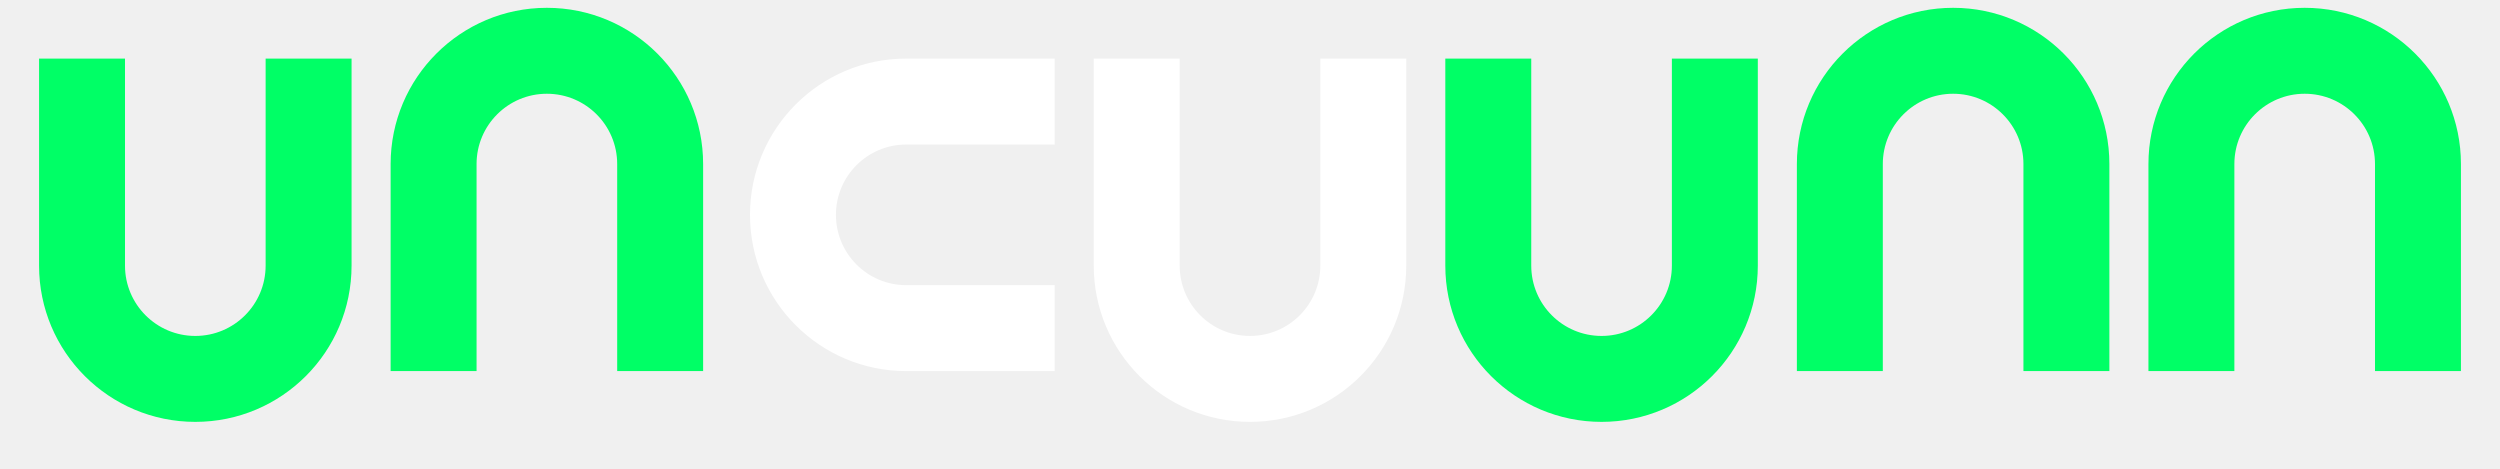
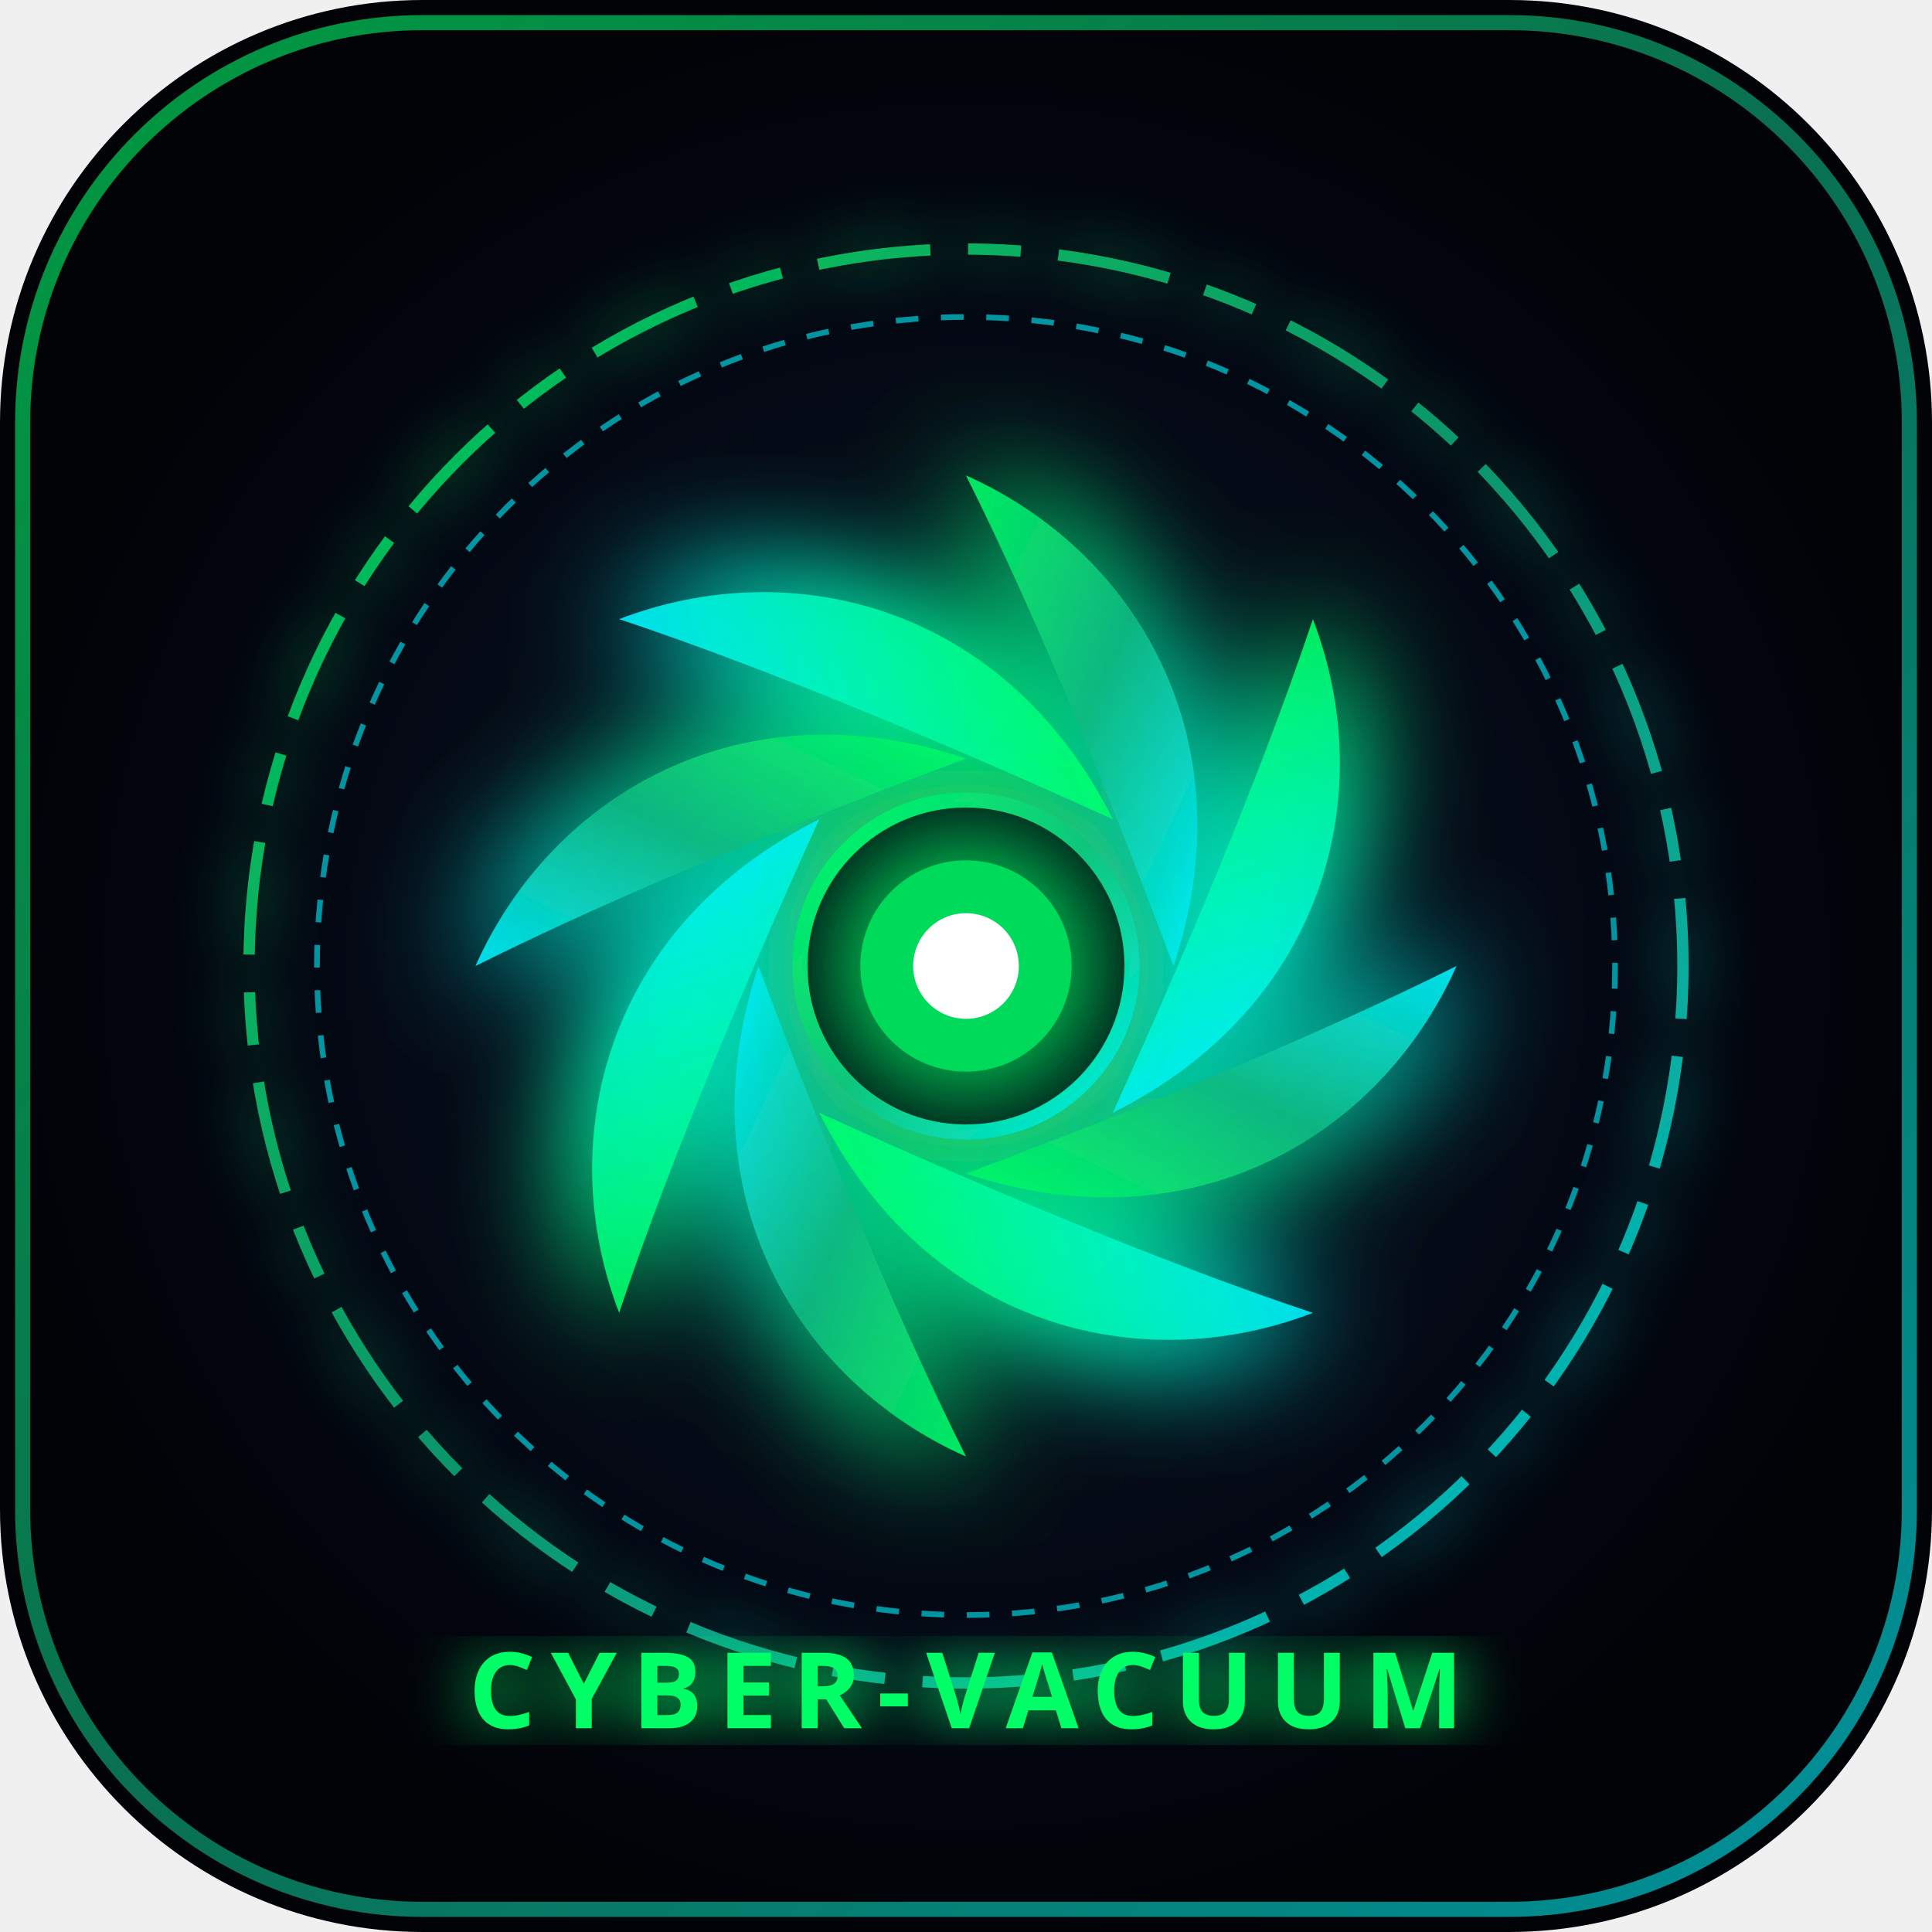
- <svg xmlns="http://www.w3.org/2000/svg" viewBox="0 0 640 120" fill="none">
-   <path d="M 10 15 L 32 15 L 32 68 A 18 18 0 0 0 68 68 L 68 15 L 90 15 L 90 68 A 40 40 0 0 1 10 68 Z" fill="#00ff66" />
-   <path d="M 100 95 L 122 95 L 122 42 A 18 18 0 0 1 158 42 L 158 95 L 180 95 L 180 42 A 40 40 0 0 0 100 42 Z" fill="#00ff66" />
-   <path d="M 270 15 L 270 37 L 232 37 A 18 18 0 0 0 232 73 L 270 73 L 270 95 L 232 95 A 40 40 0 0 1 232 15 Z" fill="#ffffff" />
-   <path d="M 280 15 L 302 15 L 302 68 A 18 18 0 0 0 338 68 L 338 15 L 360 15 L 360 68 A 40 40 0 0 1 280 68 Z" fill="#ffffff" />
-   <path d="M 370 15 L 392 15 L 392 68 A 18 18 0 0 0 428 68 L 428 15 L 450 15 L 450 68 A 40 40 0 0 1 370 68 Z" fill="#00ff66" />
-   <path d="M 460 95 L 482 95 L 482 42 A 18 18 0 0 1 518 42 L 518 95 L 540 95 L 540 42 A 40 40 0 0 0 460 42 Z" fill="#00ff66" />
-   <path d="M 550 95 L 572 95 L 572 42 A 18 18 0 0 1 608 42 L 608 95 L 630 95 L 630 42 A 40 40 0 0 0 550 42 Z" fill="#00ff66" />
+ <svg xmlns="http://www.w3.org/2000/svg" viewBox="0 0 512 512" width="100%" height="100%">
+   <defs>
+     <radialGradient id="bgGrad" cx="50%" cy="50%" r="50%" fx="50%" fy="50%">
+       <stop offset="0%" stop-color="#0a1826" />
+       <stop offset="70%" stop-color="#030712" />
+       <stop offset="100%" stop-color="#010307" />
+     </radialGradient>
+     <linearGradient id="neonEmerald" x1="0%" y1="0%" x2="100%" y2="100%">
+       <stop offset="0%" stop-color="#00ff66" />
+       <stop offset="50%" stop-color="#10b981" />
+       <stop offset="100%" stop-color="#00f0ff" />
+     </linearGradient>
+     <linearGradient id="neonCyan" x1="100%" y1="0%" x2="0%" y2="100%">
+       <stop offset="0%" stop-color="#00f0ff" />
+       <stop offset="100%" stop-color="#00ff66" />
+     </linearGradient>
+     <filter id="glowFilter" x="-20%" y="-20%" width="140%" height="140%">
+       <feGaussianBlur stdDeviation="8" result="blur" />
+       <feMerge>
+         <feMergeNode in="blur" />
+         <feMergeNode in="SourceGraphic" />
+       </feMerge>
+     </filter>
+     <filter id="intenseGlow" x="-50%" y="-50%" width="200%" height="200%">
+       <feGaussianBlur stdDeviation="16" result="blur1" />
+       <feGaussianBlur stdDeviation="6" result="blur2" />
+       <feMerge>
+         <feMergeNode in="blur1" />
+         <feMergeNode in="blur2" />
+         <feMergeNode in="SourceGraphic" />
+       </feMerge>
+     </filter>
+   </defs>
+   <rect width="512" height="512" rx="112" fill="url(#bgGrad)" />
+   <rect width="500" height="500" x="6" y="6" rx="106" fill="none" stroke="url(#neonEmerald)" stroke-width="4" stroke-opacity="0.6" />
+   <circle cx="256" cy="256" r="190" fill="none" stroke="url(#neonEmerald)" stroke-width="3" stroke-dasharray="14 10 30 10" filter="url(#glowFilter)" opacity="0.8" />
+   <circle cx="256" cy="256" r="172" fill="none" stroke="#00f0ff" stroke-width="1.5" stroke-dasharray="6 6" opacity="0.6" />
+   <g transform="translate(256, 256)" filter="url(#intenseGlow)">
+     <path d="M 0 -130 C 45 -110 75 -60 55 0 C 40 -40 20 -90 0 -130 Z" fill="url(#neonEmerald)" opacity="0.9" />
+     <path d="M 130 0 C 110 45 60 75 0 55 C 40 40 90 20 130 0 Z" fill="url(#neonCyan)" opacity="0.9" transform="rotate(45)" />
+     <path d="M 0 130 C -45 110 -75 60 -55 0 C -40 40 -20 90 0 130 Z" fill="url(#neonEmerald)" opacity="0.9" transform="rotate(90)" />
+     <path d="M -130 0 C -110 -45 -60 -75 0 -55 C -40 -40 -90 -20 -130 0 Z" fill="url(#neonCyan)" opacity="0.9" transform="rotate(135)" />
+     <path d="M 0 -130 C 45 -110 75 -60 55 0 C 40 -40 20 -90 0 -130 Z" fill="url(#neonEmerald)" opacity="0.9" transform="rotate(180)" />
+     <path d="M 130 0 C 110 45 60 75 0 55 C 40 40 90 20 130 0 Z" fill="url(#neonCyan)" opacity="0.9" transform="rotate(225)" />
+     <path d="M 0 130 C -45 110 -75 60 -55 0 C -40 40 -20 90 0 130 Z" fill="url(#neonEmerald)" opacity="0.9" transform="rotate(270)" />
+     <path d="M -130 0 C -110 -45 -60 -75 0 -55 C -40 -40 -90 -20 -130 0 Z" fill="url(#neonCyan)" opacity="0.9" transform="rotate(315)" />
+     <circle cx="0" cy="0" r="44" fill="#030712" stroke="url(#neonEmerald)" stroke-width="4" />
+     <circle cx="0" cy="0" r="28" fill="#00ff66" opacity="0.85" filter="url(#intenseGlow)" />
+     <circle cx="0" cy="0" r="14" fill="#ffffff" />
+   </g>
+   <g transform="translate(256, 458)" text-anchor="middle">
+     <text font-family="'Orbitron', sans-serif" font-weight="900" font-size="28" fill="#00ff66" letter-spacing="4" filter="url(#glowFilter)">CYBER-VACUUM</text>
+   </g>
</svg>
